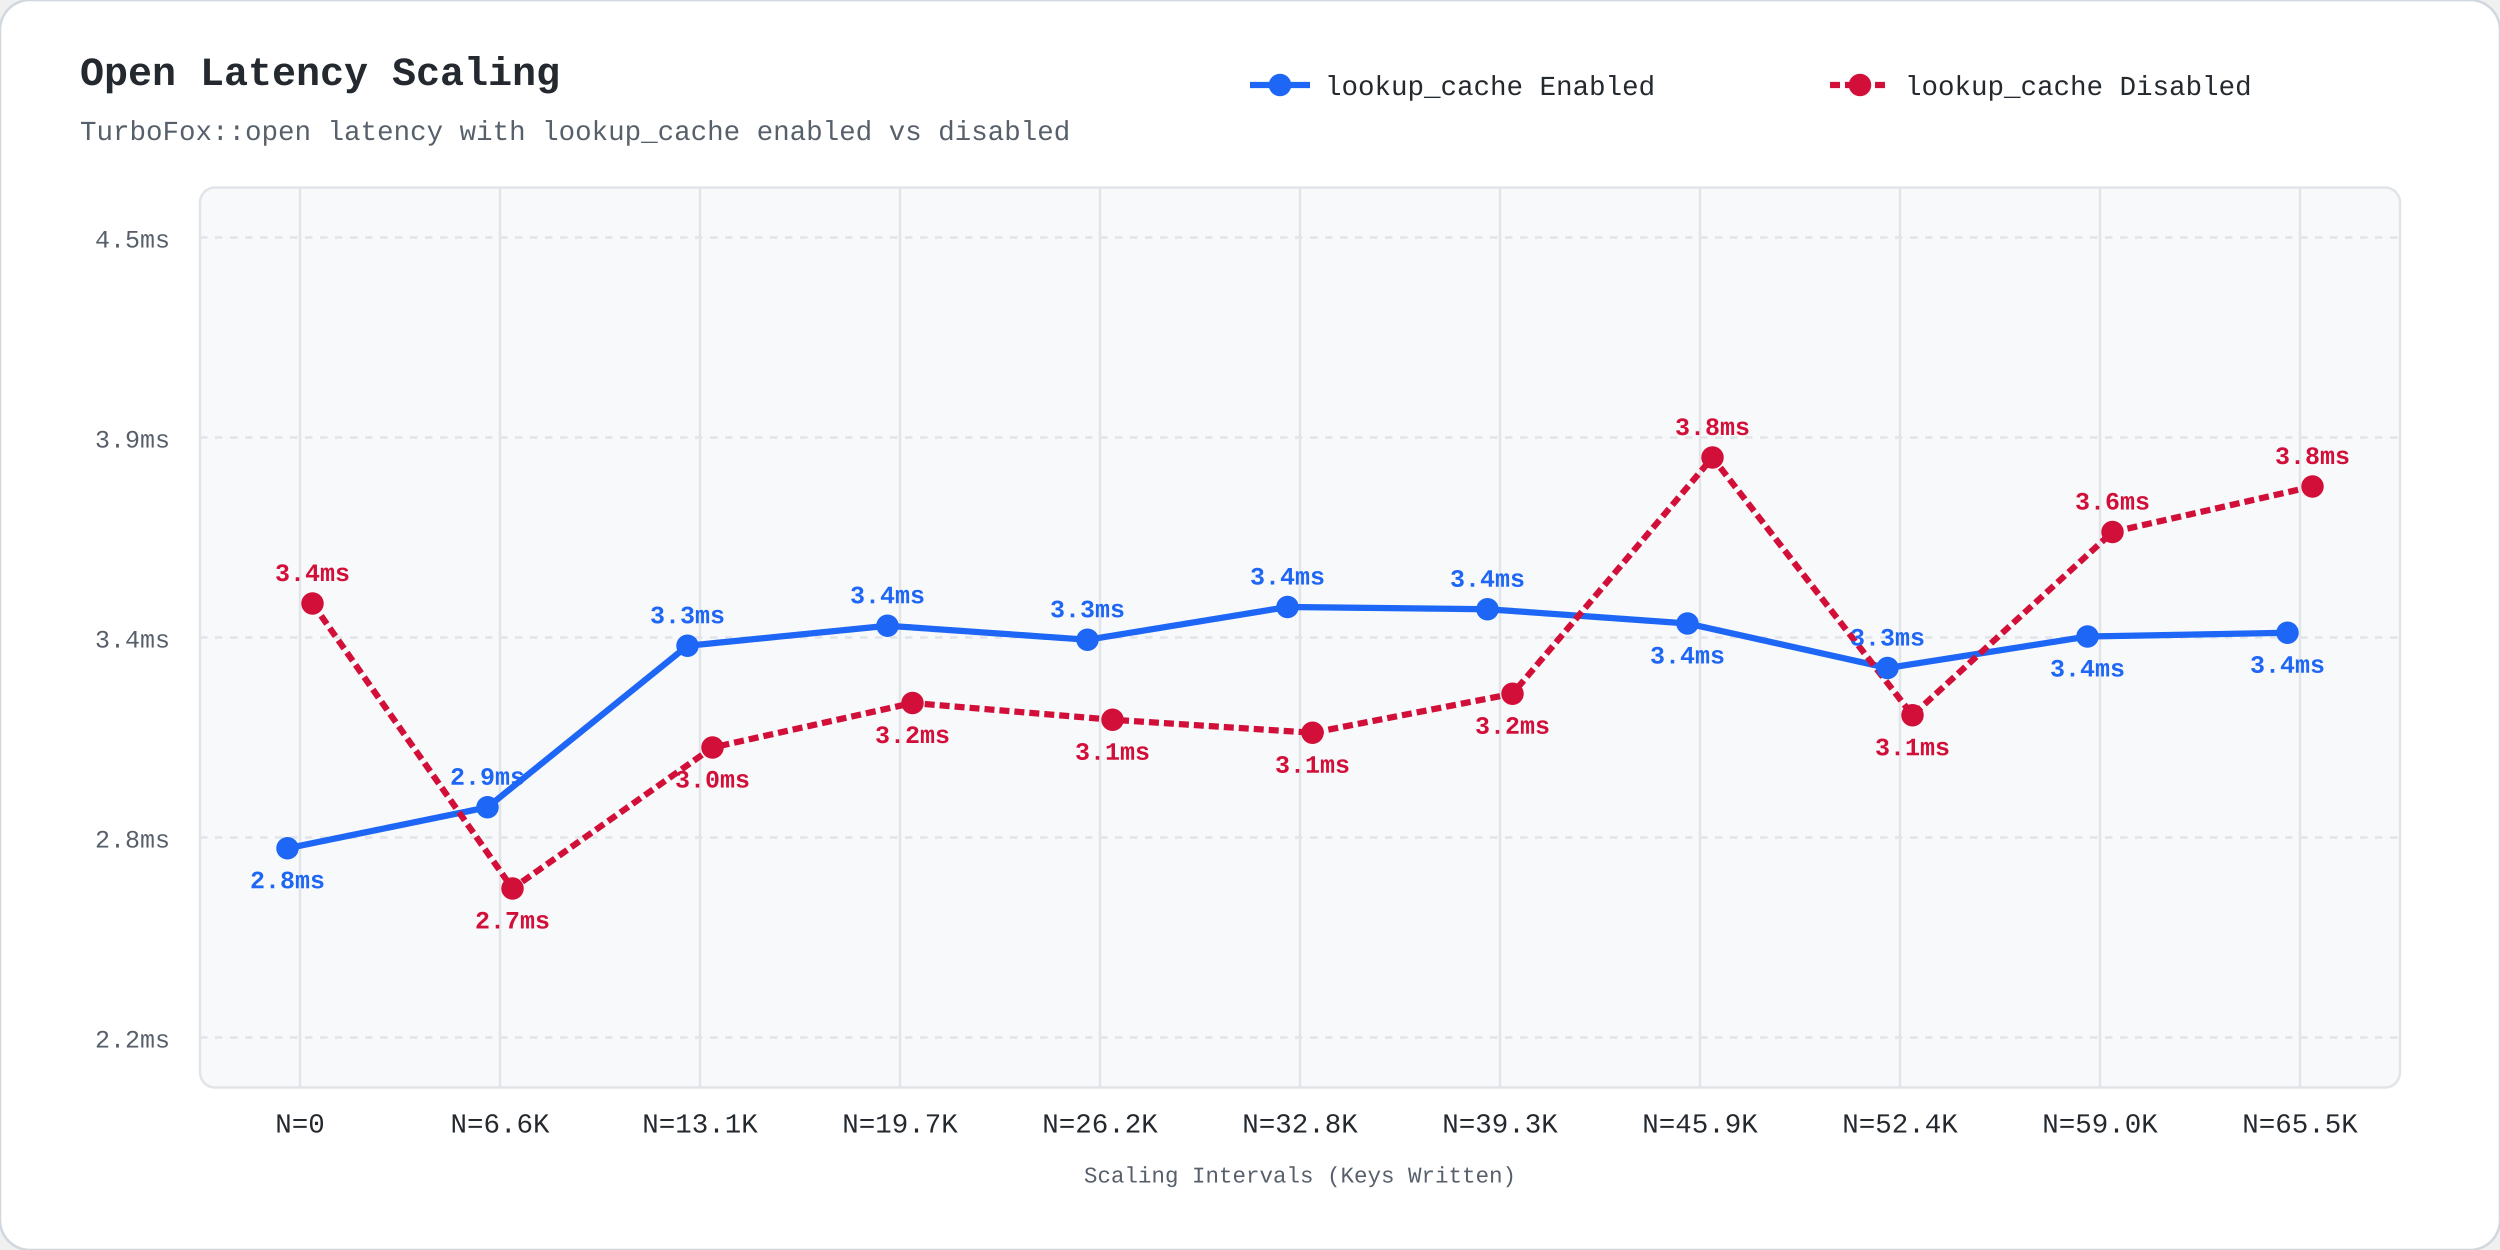
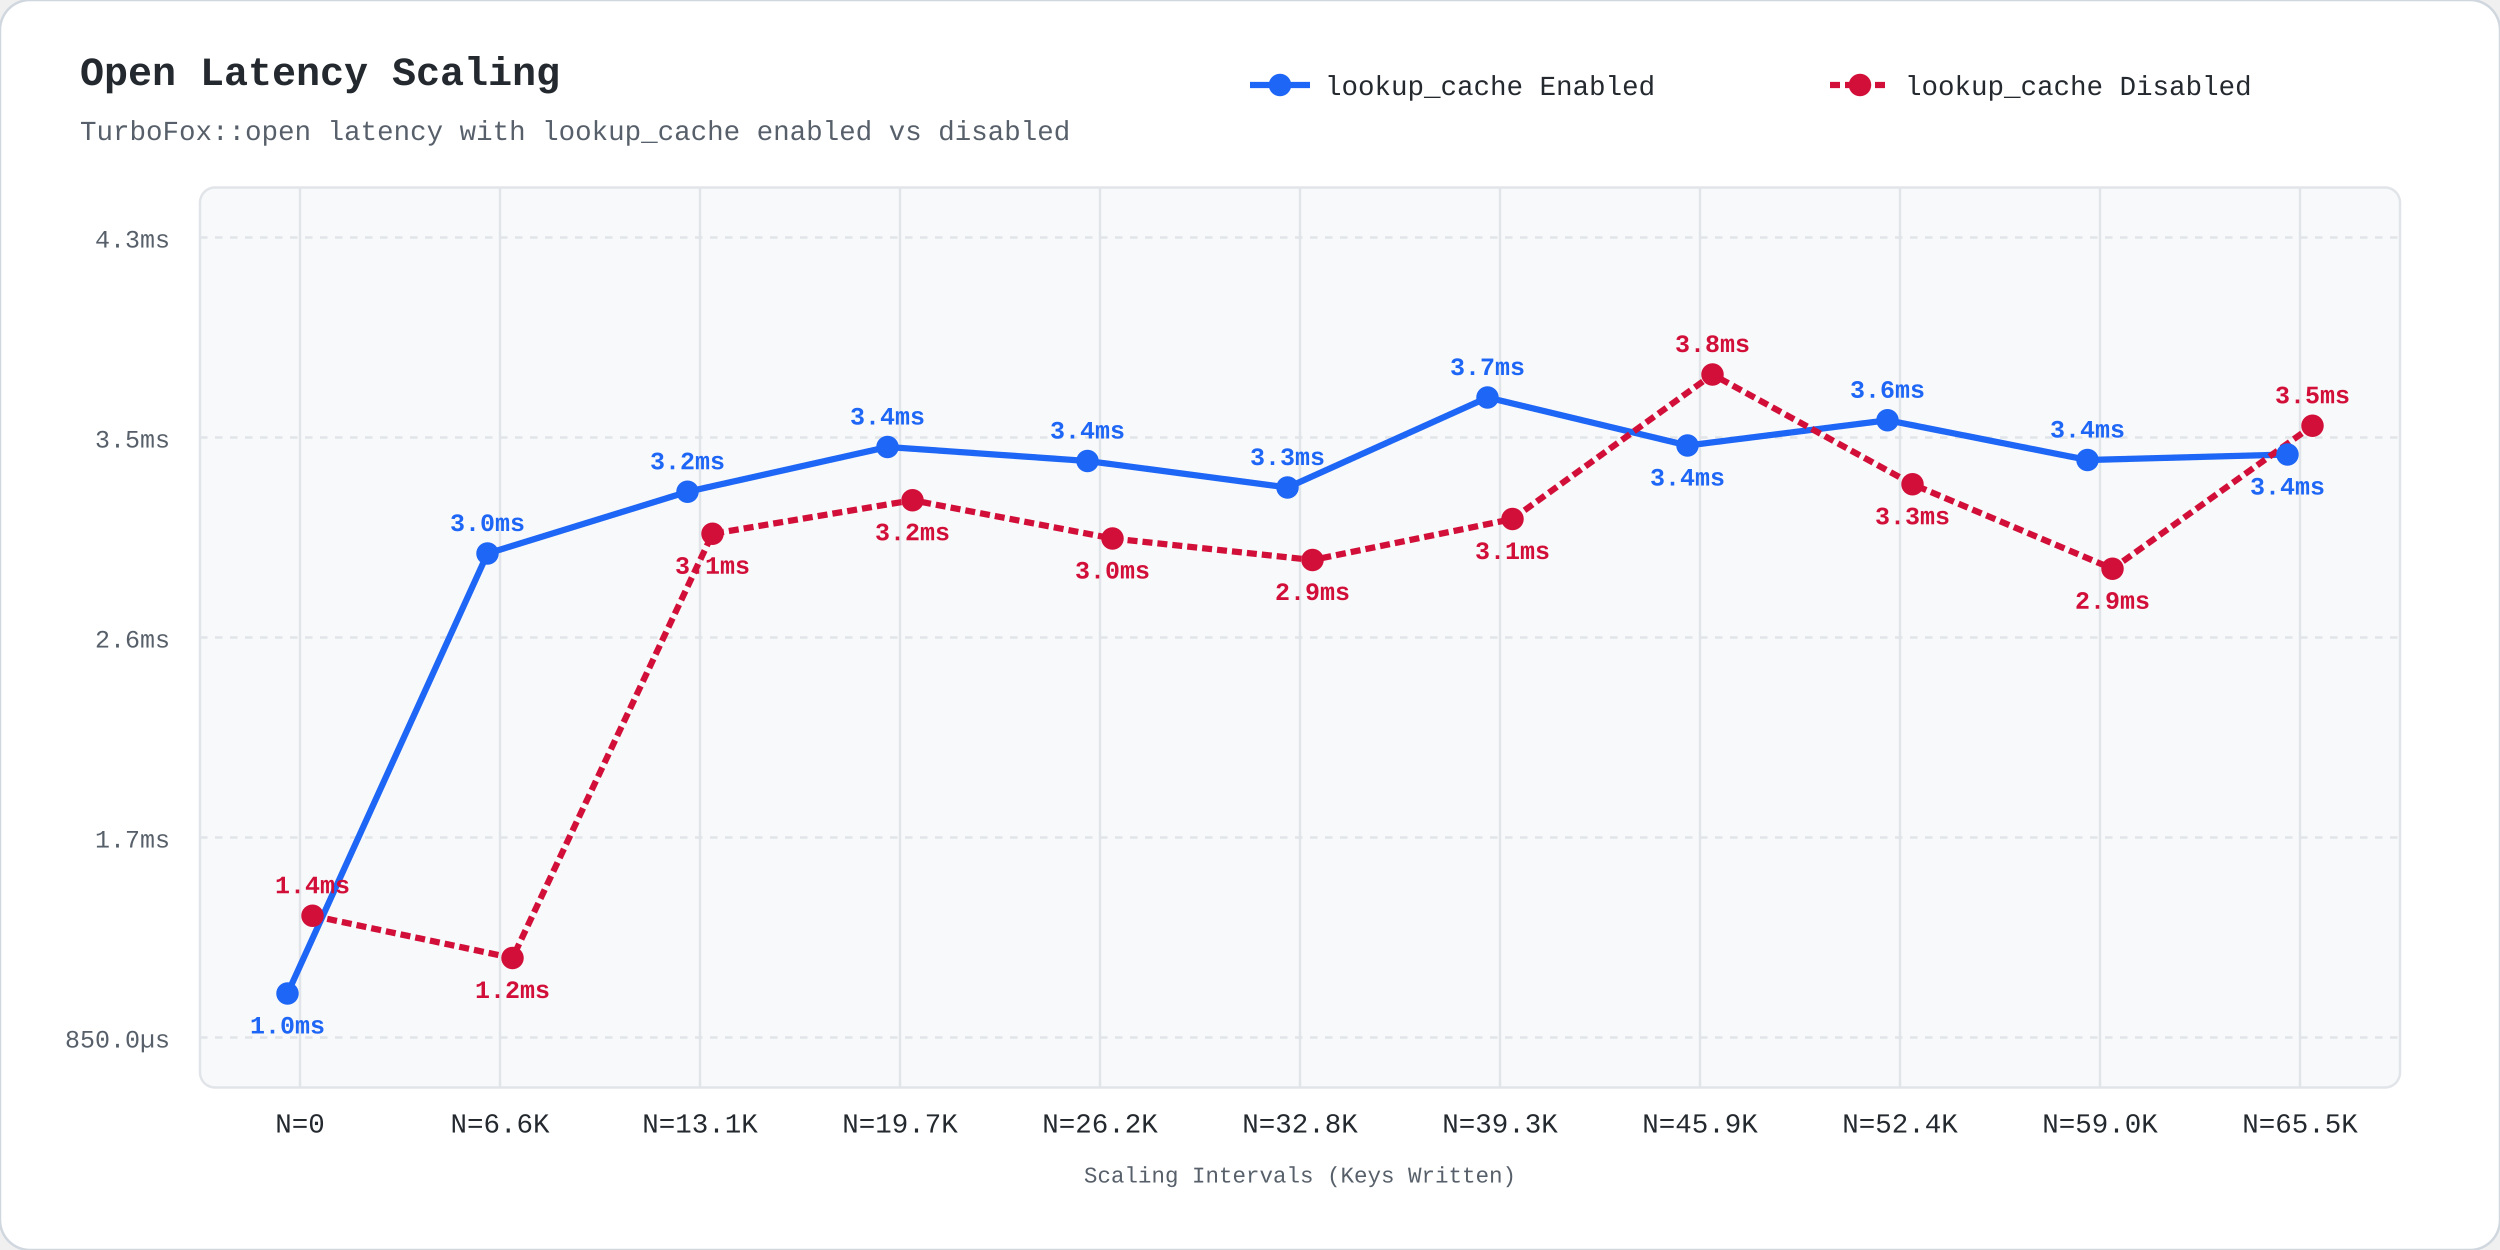
<svg xmlns="http://www.w3.org/2000/svg" viewBox="0 0 1000 500" width="1000" height="500" style="background:#fff; font-family:ui-monospace,'SF Mono',Menlo,Monaco,Consolas,'Liberation Mono',monospace;">
  <rect width="1000" height="500" rx="12" fill="#fff" stroke="#d0d7de" stroke-width="1" />
  <text x="32" y="34" fill="#24292f" font-size="16" font-weight="bold">Open Latency Scaling</text>
  <text x="32" y="56" fill="#57606a" font-size="11">TurboFox::open latency with lookup_cache enabled vs disabled</text>
  <line x1="500" y1="34" x2="524" y2="34" stroke="#1e66f5" stroke-width="2.5" />
  <circle cx="512" cy="34" r="4.5" fill="#1e66f5" />
  <text x="530" y="38" fill="#24292f" font-size="11">lookup_cache Enabled</text>
  <line x1="732" y1="34" x2="756" y2="34" stroke="#d20f39" stroke-width="2.5" stroke-dasharray="4,2" />
  <circle cx="744" cy="34" r="4.5" fill="#d20f39" />
  <text x="762" y="38" fill="#24292f" font-size="11">lookup_cache Disabled</text>
  <rect x="80" y="75" width="880" height="360" fill="#f8f9fa" rx="6" stroke="#e1e4e8" stroke-width="1" />
  <line x1="80" y1="415.0" x2="960" y2="415.0" stroke="#e1e4e8" stroke-dasharray="3,3" stroke-width="1" />
-   <text x="68" y="419.0" fill="#57606a" font-size="10" text-anchor="end">2.2ms</text>
+   <text x="68" y="419.0" fill="#57606a" font-size="10" text-anchor="end">850.0µs</text>
  <line x1="80" y1="335.0" x2="960" y2="335.0" stroke="#e1e4e8" stroke-dasharray="3,3" stroke-width="1" />
-   <text x="68" y="339.0" fill="#57606a" font-size="10" text-anchor="end">2.8ms</text>
+   <text x="68" y="339.0" fill="#57606a" font-size="10" text-anchor="end">1.7ms</text>
  <line x1="80" y1="255.0" x2="960" y2="255.0" stroke="#e1e4e8" stroke-dasharray="3,3" stroke-width="1" />
-   <text x="68" y="259.0" fill="#57606a" font-size="10" text-anchor="end">3.4ms</text>
+   <text x="68" y="259.0" fill="#57606a" font-size="10" text-anchor="end">2.6ms</text>
  <line x1="80" y1="175.0" x2="960" y2="175.0" stroke="#e1e4e8" stroke-dasharray="3,3" stroke-width="1" />
-   <text x="68" y="179.0" fill="#57606a" font-size="10" text-anchor="end">3.9ms</text>
+   <text x="68" y="179.0" fill="#57606a" font-size="10" text-anchor="end">3.5ms</text>
  <line x1="80" y1="95.0" x2="960" y2="95.0" stroke="#e1e4e8" stroke-dasharray="3,3" stroke-width="1" />
-   <text x="68" y="99.0" fill="#57606a" font-size="10" text-anchor="end">4.5ms</text>
+   <text x="68" y="99.0" fill="#57606a" font-size="10" text-anchor="end">4.3ms</text>
  <line x1="120.0" y1="75" x2="120.0" y2="435" stroke="#e1e4e8" stroke-width="1" />
  <text x="120.0" y="453" fill="#24292f" font-size="11" text-anchor="middle">N=0</text>
  <line x1="200.0" y1="75" x2="200.0" y2="435" stroke="#e1e4e8" stroke-width="1" />
  <text x="200.0" y="453" fill="#24292f" font-size="11" text-anchor="middle">N=6.6K</text>
  <line x1="280.0" y1="75" x2="280.0" y2="435" stroke="#e1e4e8" stroke-width="1" />
  <text x="280.0" y="453" fill="#24292f" font-size="11" text-anchor="middle">N=13.1K</text>
  <line x1="360.0" y1="75" x2="360.0" y2="435" stroke="#e1e4e8" stroke-width="1" />
  <text x="360.0" y="453" fill="#24292f" font-size="11" text-anchor="middle">N=19.7K</text>
  <line x1="440.0" y1="75" x2="440.0" y2="435" stroke="#e1e4e8" stroke-width="1" />
  <text x="440.0" y="453" fill="#24292f" font-size="11" text-anchor="middle">N=26.2K</text>
  <line x1="520.0" y1="75" x2="520.0" y2="435" stroke="#e1e4e8" stroke-width="1" />
  <text x="520.0" y="453" fill="#24292f" font-size="11" text-anchor="middle">N=32.8K</text>
  <line x1="600.0" y1="75" x2="600.0" y2="435" stroke="#e1e4e8" stroke-width="1" />
  <text x="600.0" y="453" fill="#24292f" font-size="11" text-anchor="middle">N=39.3K</text>
  <line x1="680.0" y1="75" x2="680.0" y2="435" stroke="#e1e4e8" stroke-width="1" />
  <text x="680.0" y="453" fill="#24292f" font-size="11" text-anchor="middle">N=45.9K</text>
  <line x1="760.0" y1="75" x2="760.0" y2="435" stroke="#e1e4e8" stroke-width="1" />
  <text x="760.0" y="453" fill="#24292f" font-size="11" text-anchor="middle">N=52.4K</text>
  <line x1="840.0" y1="75" x2="840.0" y2="435" stroke="#e1e4e8" stroke-width="1" />
  <text x="840.0" y="453" fill="#24292f" font-size="11" text-anchor="middle">N=59.0K</text>
  <line x1="920.0" y1="75" x2="920.0" y2="435" stroke="#e1e4e8" stroke-width="1" />
  <text x="920.0" y="453" fill="#24292f" font-size="11" text-anchor="middle">N=65.5K</text>
  <text x="520.0" y="473" fill="#57606a" font-size="9" text-anchor="middle">Scaling Intervals (Keys Written)</text>
-   <polyline points="115.0,339.3 195.0,322.9 275.0,258.3 355.0,250.3 435.0,255.9 515.0,242.8 595.0,243.7 675.0,249.4 755.0,267.2 835.0,254.6 915.0,253.1" fill="none" stroke="#1e66f5" stroke-width="2.5" />
-   <polyline points="125.0,241.4 205.0,355.4 285.0,299.0 365.0,281.2 445.0,287.9 525.0,293.1 605.0,277.5 685.0,183.0 765.0,286.1 845.0,212.8 925.0,194.6" fill="none" stroke="#d20f39" stroke-width="2.5" stroke-dasharray="4,2" />
-   <circle cx="115.0" cy="339.3" r="4.5" fill="#1e66f5" />
-   <circle cx="125.0" cy="241.4" r="4.5" fill="#d20f39" />
-   <text x="125.0" y="232.4" fill="#d20f39" font-size="10" font-weight="bold" text-anchor="middle">3.4ms</text>
-   <text x="115.0" y="355.3" fill="#1e66f5" font-size="10" font-weight="bold" text-anchor="middle">2.8ms</text>
-   <circle cx="195.0" cy="322.9" r="4.5" fill="#1e66f5" />
-   <circle cx="205.0" cy="355.4" r="4.5" fill="#d20f39" />
-   <text x="195.0" y="313.9" fill="#1e66f5" font-size="10" font-weight="bold" text-anchor="middle">2.9ms</text>
-   <text x="205.0" y="371.4" fill="#d20f39" font-size="10" font-weight="bold" text-anchor="middle">2.7ms</text>
-   <circle cx="275.0" cy="258.3" r="4.5" fill="#1e66f5" />
-   <circle cx="285.0" cy="299.0" r="4.5" fill="#d20f39" />
-   <text x="275.0" y="249.3" fill="#1e66f5" font-size="10" font-weight="bold" text-anchor="middle">3.3ms</text>
-   <text x="285.0" y="315.0" fill="#d20f39" font-size="10" font-weight="bold" text-anchor="middle">3.0ms</text>
-   <circle cx="355.0" cy="250.3" r="4.5" fill="#1e66f5" />
-   <circle cx="365.0" cy="281.2" r="4.5" fill="#d20f39" />
-   <text x="355.0" y="241.3" fill="#1e66f5" font-size="10" font-weight="bold" text-anchor="middle">3.4ms</text>
-   <text x="365.0" y="297.2" fill="#d20f39" font-size="10" font-weight="bold" text-anchor="middle">3.2ms</text>
-   <circle cx="435.0" cy="255.9" r="4.5" fill="#1e66f5" />
-   <circle cx="445.0" cy="287.9" r="4.5" fill="#d20f39" />
-   <text x="435.0" y="246.9" fill="#1e66f5" font-size="10" font-weight="bold" text-anchor="middle">3.3ms</text>
-   <text x="445.0" y="303.9" fill="#d20f39" font-size="10" font-weight="bold" text-anchor="middle">3.1ms</text>
-   <circle cx="515.0" cy="242.8" r="4.5" fill="#1e66f5" />
-   <circle cx="525.0" cy="293.1" r="4.5" fill="#d20f39" />
-   <text x="515.0" y="233.8" fill="#1e66f5" font-size="10" font-weight="bold" text-anchor="middle">3.4ms</text>
-   <text x="525.0" y="309.1" fill="#d20f39" font-size="10" font-weight="bold" text-anchor="middle">3.1ms</text>
-   <circle cx="595.0" cy="243.7" r="4.5" fill="#1e66f5" />
-   <circle cx="605.0" cy="277.5" r="4.5" fill="#d20f39" />
-   <text x="595.0" y="234.7" fill="#1e66f5" font-size="10" font-weight="bold" text-anchor="middle">3.4ms</text>
-   <text x="605.0" y="293.5" fill="#d20f39" font-size="10" font-weight="bold" text-anchor="middle">3.2ms</text>
-   <circle cx="675.0" cy="249.4" r="4.5" fill="#1e66f5" />
-   <circle cx="685.0" cy="183.0" r="4.5" fill="#d20f39" />
-   <text x="685.0" y="174.0" fill="#d20f39" font-size="10" font-weight="bold" text-anchor="middle">3.8ms</text>
-   <text x="675.0" y="265.4" fill="#1e66f5" font-size="10" font-weight="bold" text-anchor="middle">3.4ms</text>
-   <circle cx="755.0" cy="267.2" r="4.5" fill="#1e66f5" />
-   <circle cx="765.0" cy="286.1" r="4.5" fill="#d20f39" />
-   <text x="755.0" y="258.2" fill="#1e66f5" font-size="10" font-weight="bold" text-anchor="middle">3.3ms</text>
-   <text x="765.0" y="302.1" fill="#d20f39" font-size="10" font-weight="bold" text-anchor="middle">3.1ms</text>
-   <circle cx="835.0" cy="254.6" r="4.5" fill="#1e66f5" />
-   <circle cx="845.0" cy="212.8" r="4.5" fill="#d20f39" />
-   <text x="845.0" y="203.8" fill="#d20f39" font-size="10" font-weight="bold" text-anchor="middle">3.6ms</text>
-   <text x="835.0" y="270.6" fill="#1e66f5" font-size="10" font-weight="bold" text-anchor="middle">3.4ms</text>
-   <circle cx="915.0" cy="253.1" r="4.5" fill="#1e66f5" />
-   <circle cx="925.0" cy="194.6" r="4.5" fill="#d20f39" />
-   <text x="925.0" y="185.6" fill="#d20f39" font-size="10" font-weight="bold" text-anchor="middle">3.8ms</text>
-   <text x="915.0" y="269.1" fill="#1e66f5" font-size="10" font-weight="bold" text-anchor="middle">3.4ms</text>
+   <polyline points="115.0,397.4 195.0,221.4 275.0,196.7 355.0,178.8 435.0,184.4 515.0,195.0 595.0,159.0 675.0,178.2 755.0,168.1 835.0,184.0 915.0,181.8" fill="none" stroke="#1e66f5" stroke-width="2.5" />
+   <polyline points="125.0,366.3 205.0,383.2 285.0,213.5 365.0,200.1 445.0,215.4 525.0,224.0 605.0,207.6 685.0,149.8 765.0,193.7 845.0,227.5 925.0,170.3" fill="none" stroke="#d20f39" stroke-width="2.5" stroke-dasharray="4,2" />
+   <circle cx="115.0" cy="397.4" r="4.5" fill="#1e66f5" />
+   <circle cx="125.0" cy="366.3" r="4.5" fill="#d20f39" />
+   <text x="125.0" y="357.3" fill="#d20f39" font-size="10" font-weight="bold" text-anchor="middle">1.4ms</text>
+   <text x="115.0" y="413.4" fill="#1e66f5" font-size="10" font-weight="bold" text-anchor="middle">1.0ms</text>
+   <circle cx="195.0" cy="221.4" r="4.5" fill="#1e66f5" />
+   <circle cx="205.0" cy="383.2" r="4.5" fill="#d20f39" />
+   <text x="195.0" y="212.4" fill="#1e66f5" font-size="10" font-weight="bold" text-anchor="middle">3.0ms</text>
+   <text x="205.0" y="399.2" fill="#d20f39" font-size="10" font-weight="bold" text-anchor="middle">1.2ms</text>
+   <circle cx="275.0" cy="196.7" r="4.5" fill="#1e66f5" />
+   <circle cx="285.0" cy="213.5" r="4.5" fill="#d20f39" />
+   <text x="275.0" y="187.7" fill="#1e66f5" font-size="10" font-weight="bold" text-anchor="middle">3.2ms</text>
+   <text x="285.0" y="229.5" fill="#d20f39" font-size="10" font-weight="bold" text-anchor="middle">3.1ms</text>
+   <circle cx="355.0" cy="178.8" r="4.5" fill="#1e66f5" />
+   <circle cx="365.0" cy="200.1" r="4.5" fill="#d20f39" />
+   <text x="355.0" y="169.8" fill="#1e66f5" font-size="10" font-weight="bold" text-anchor="middle">3.4ms</text>
+   <text x="365.0" y="216.1" fill="#d20f39" font-size="10" font-weight="bold" text-anchor="middle">3.2ms</text>
+   <circle cx="435.0" cy="184.4" r="4.5" fill="#1e66f5" />
+   <circle cx="445.0" cy="215.4" r="4.5" fill="#d20f39" />
+   <text x="435.0" y="175.4" fill="#1e66f5" font-size="10" font-weight="bold" text-anchor="middle">3.4ms</text>
+   <text x="445.0" y="231.4" fill="#d20f39" font-size="10" font-weight="bold" text-anchor="middle">3.0ms</text>
+   <circle cx="515.0" cy="195.0" r="4.5" fill="#1e66f5" />
+   <circle cx="525.0" cy="224.0" r="4.5" fill="#d20f39" />
+   <text x="515.0" y="186.0" fill="#1e66f5" font-size="10" font-weight="bold" text-anchor="middle">3.3ms</text>
+   <text x="525.0" y="240.0" fill="#d20f39" font-size="10" font-weight="bold" text-anchor="middle">2.9ms</text>
+   <circle cx="595.0" cy="159.0" r="4.5" fill="#1e66f5" />
+   <circle cx="605.0" cy="207.6" r="4.5" fill="#d20f39" />
+   <text x="595.0" y="150.0" fill="#1e66f5" font-size="10" font-weight="bold" text-anchor="middle">3.7ms</text>
+   <text x="605.0" y="223.6" fill="#d20f39" font-size="10" font-weight="bold" text-anchor="middle">3.1ms</text>
+   <circle cx="675.0" cy="178.2" r="4.5" fill="#1e66f5" />
+   <circle cx="685.0" cy="149.8" r="4.5" fill="#d20f39" />
+   <text x="685.0" y="140.8" fill="#d20f39" font-size="10" font-weight="bold" text-anchor="middle">3.8ms</text>
+   <text x="675.0" y="194.2" fill="#1e66f5" font-size="10" font-weight="bold" text-anchor="middle">3.4ms</text>
+   <circle cx="755.0" cy="168.1" r="4.5" fill="#1e66f5" />
+   <circle cx="765.0" cy="193.7" r="4.5" fill="#d20f39" />
+   <text x="755.0" y="159.1" fill="#1e66f5" font-size="10" font-weight="bold" text-anchor="middle">3.6ms</text>
+   <text x="765.0" y="209.7" fill="#d20f39" font-size="10" font-weight="bold" text-anchor="middle">3.3ms</text>
+   <circle cx="835.0" cy="184.0" r="4.5" fill="#1e66f5" />
+   <circle cx="845.0" cy="227.5" r="4.5" fill="#d20f39" />
+   <text x="835.0" y="175.0" fill="#1e66f5" font-size="10" font-weight="bold" text-anchor="middle">3.4ms</text>
+   <text x="845.0" y="243.5" fill="#d20f39" font-size="10" font-weight="bold" text-anchor="middle">2.9ms</text>
+   <circle cx="915.0" cy="181.8" r="4.5" fill="#1e66f5" />
+   <circle cx="925.0" cy="170.3" r="4.5" fill="#d20f39" />
+   <text x="925.0" y="161.3" fill="#d20f39" font-size="10" font-weight="bold" text-anchor="middle">3.5ms</text>
+   <text x="915.0" y="197.8" fill="#1e66f5" font-size="10" font-weight="bold" text-anchor="middle">3.4ms</text>
</svg>
